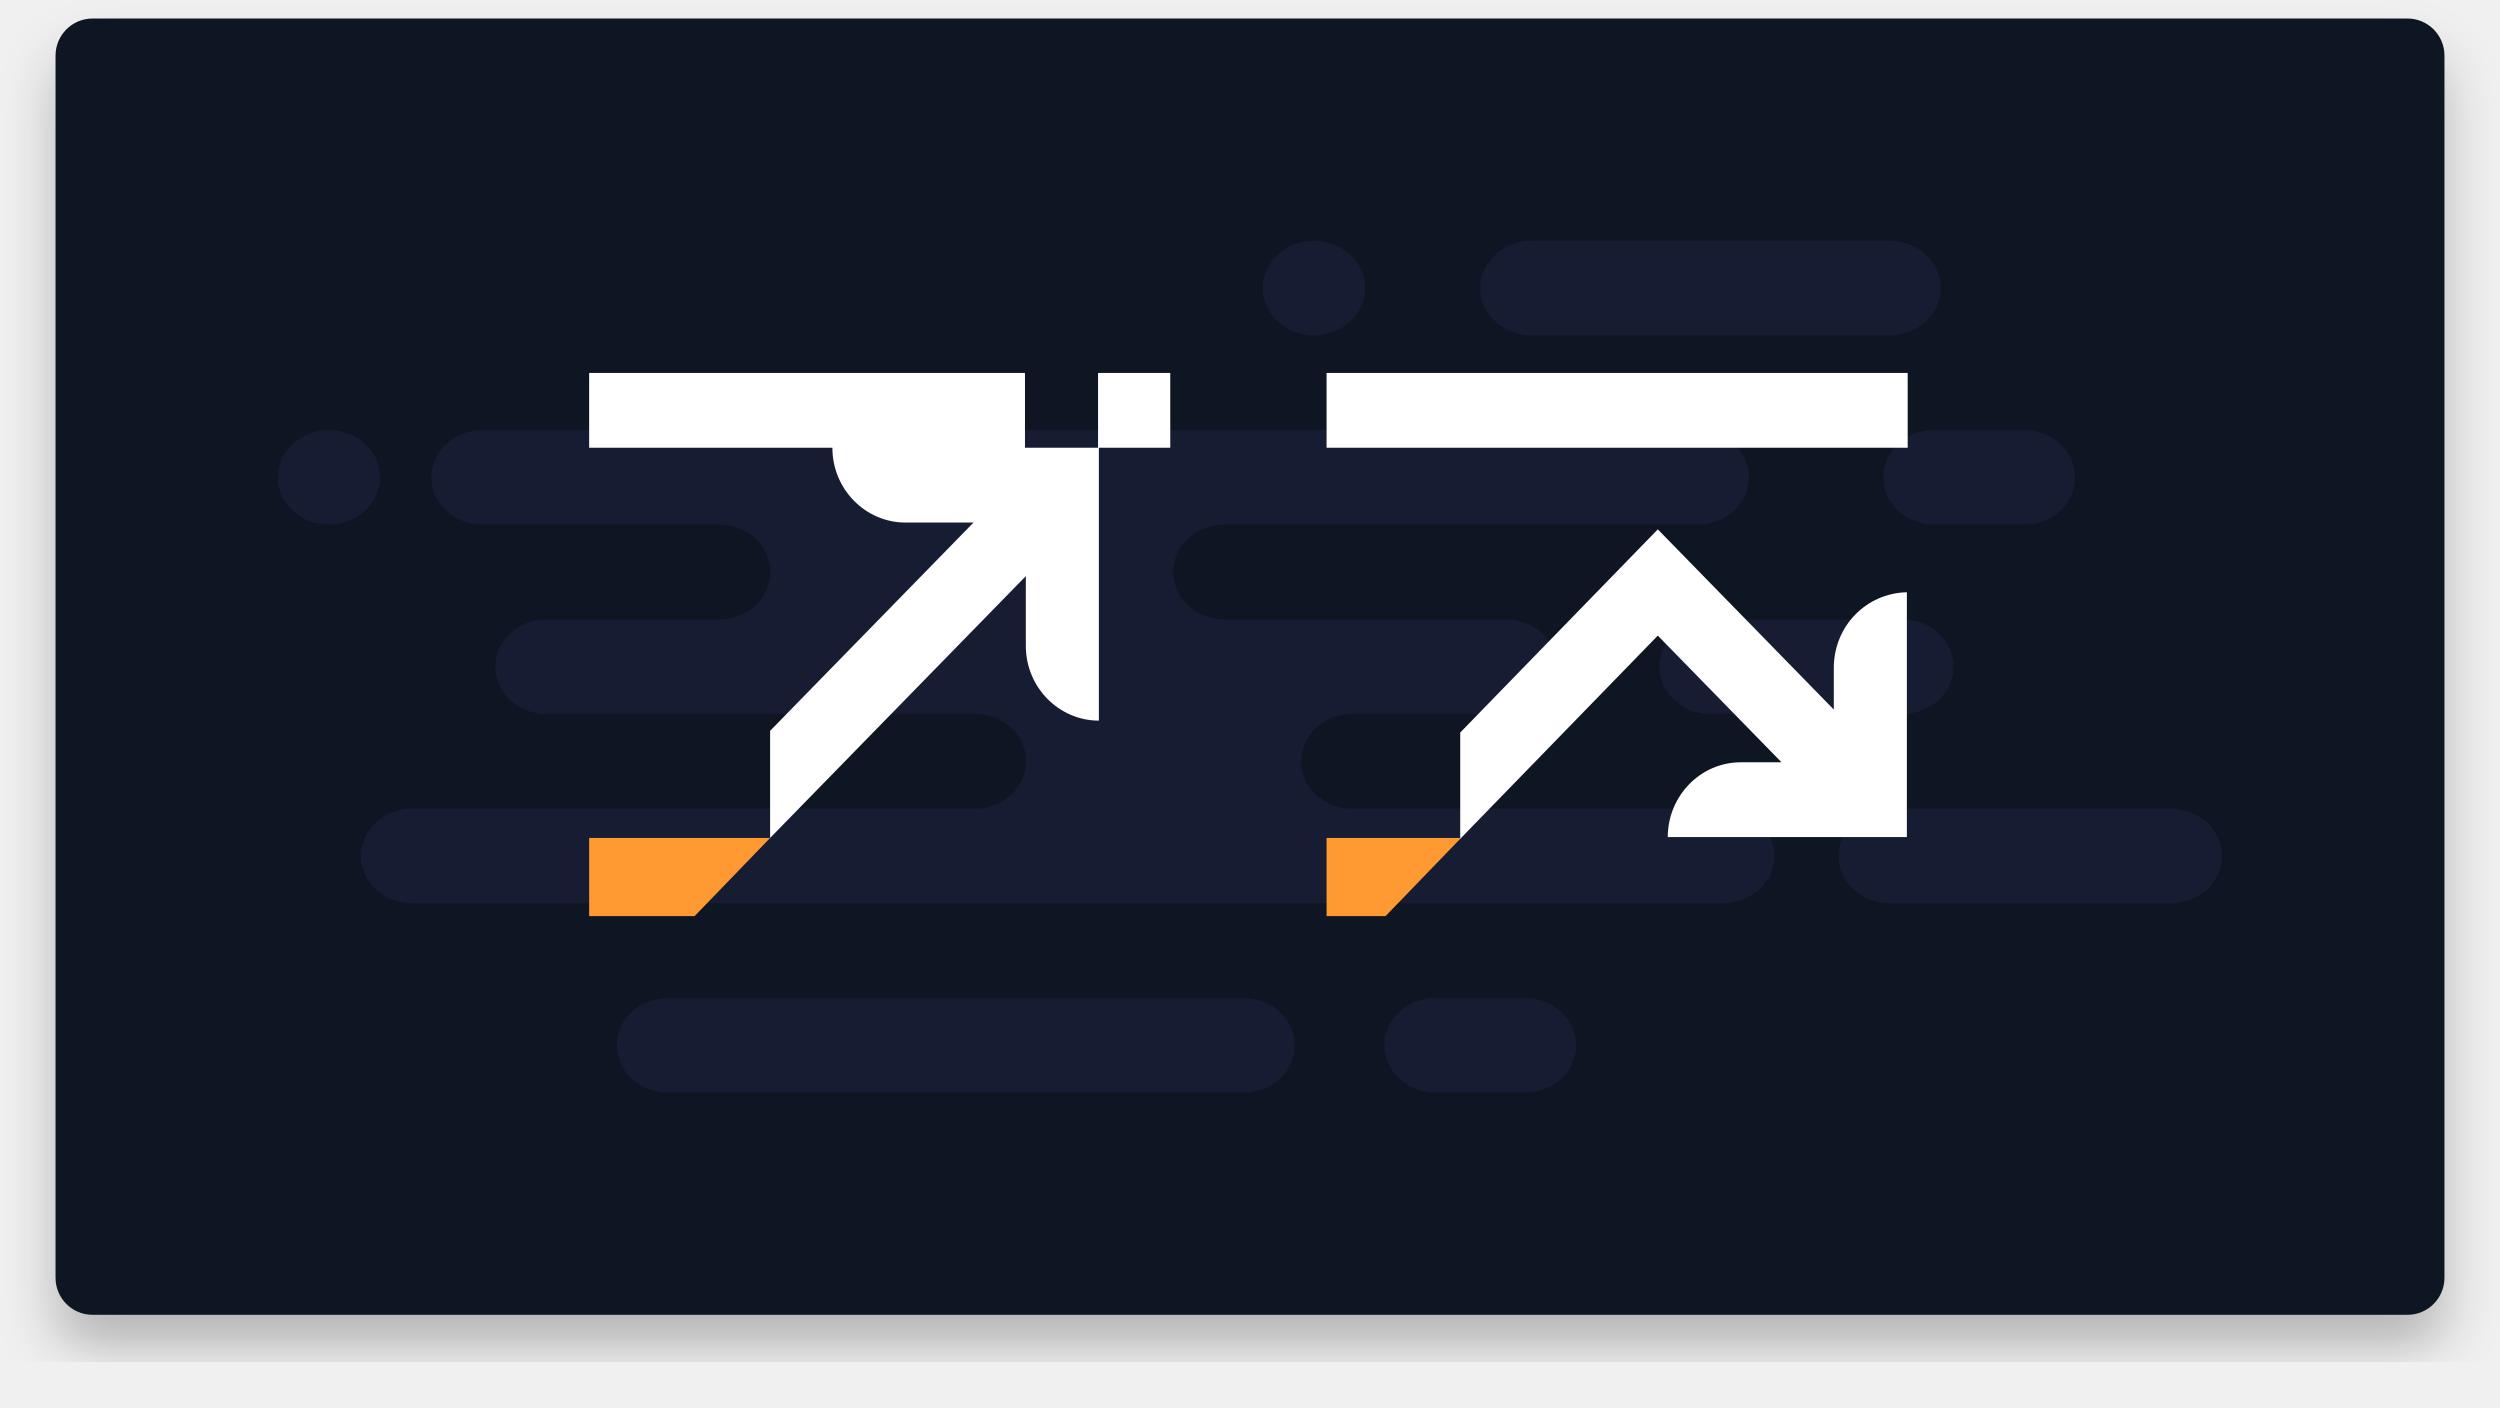
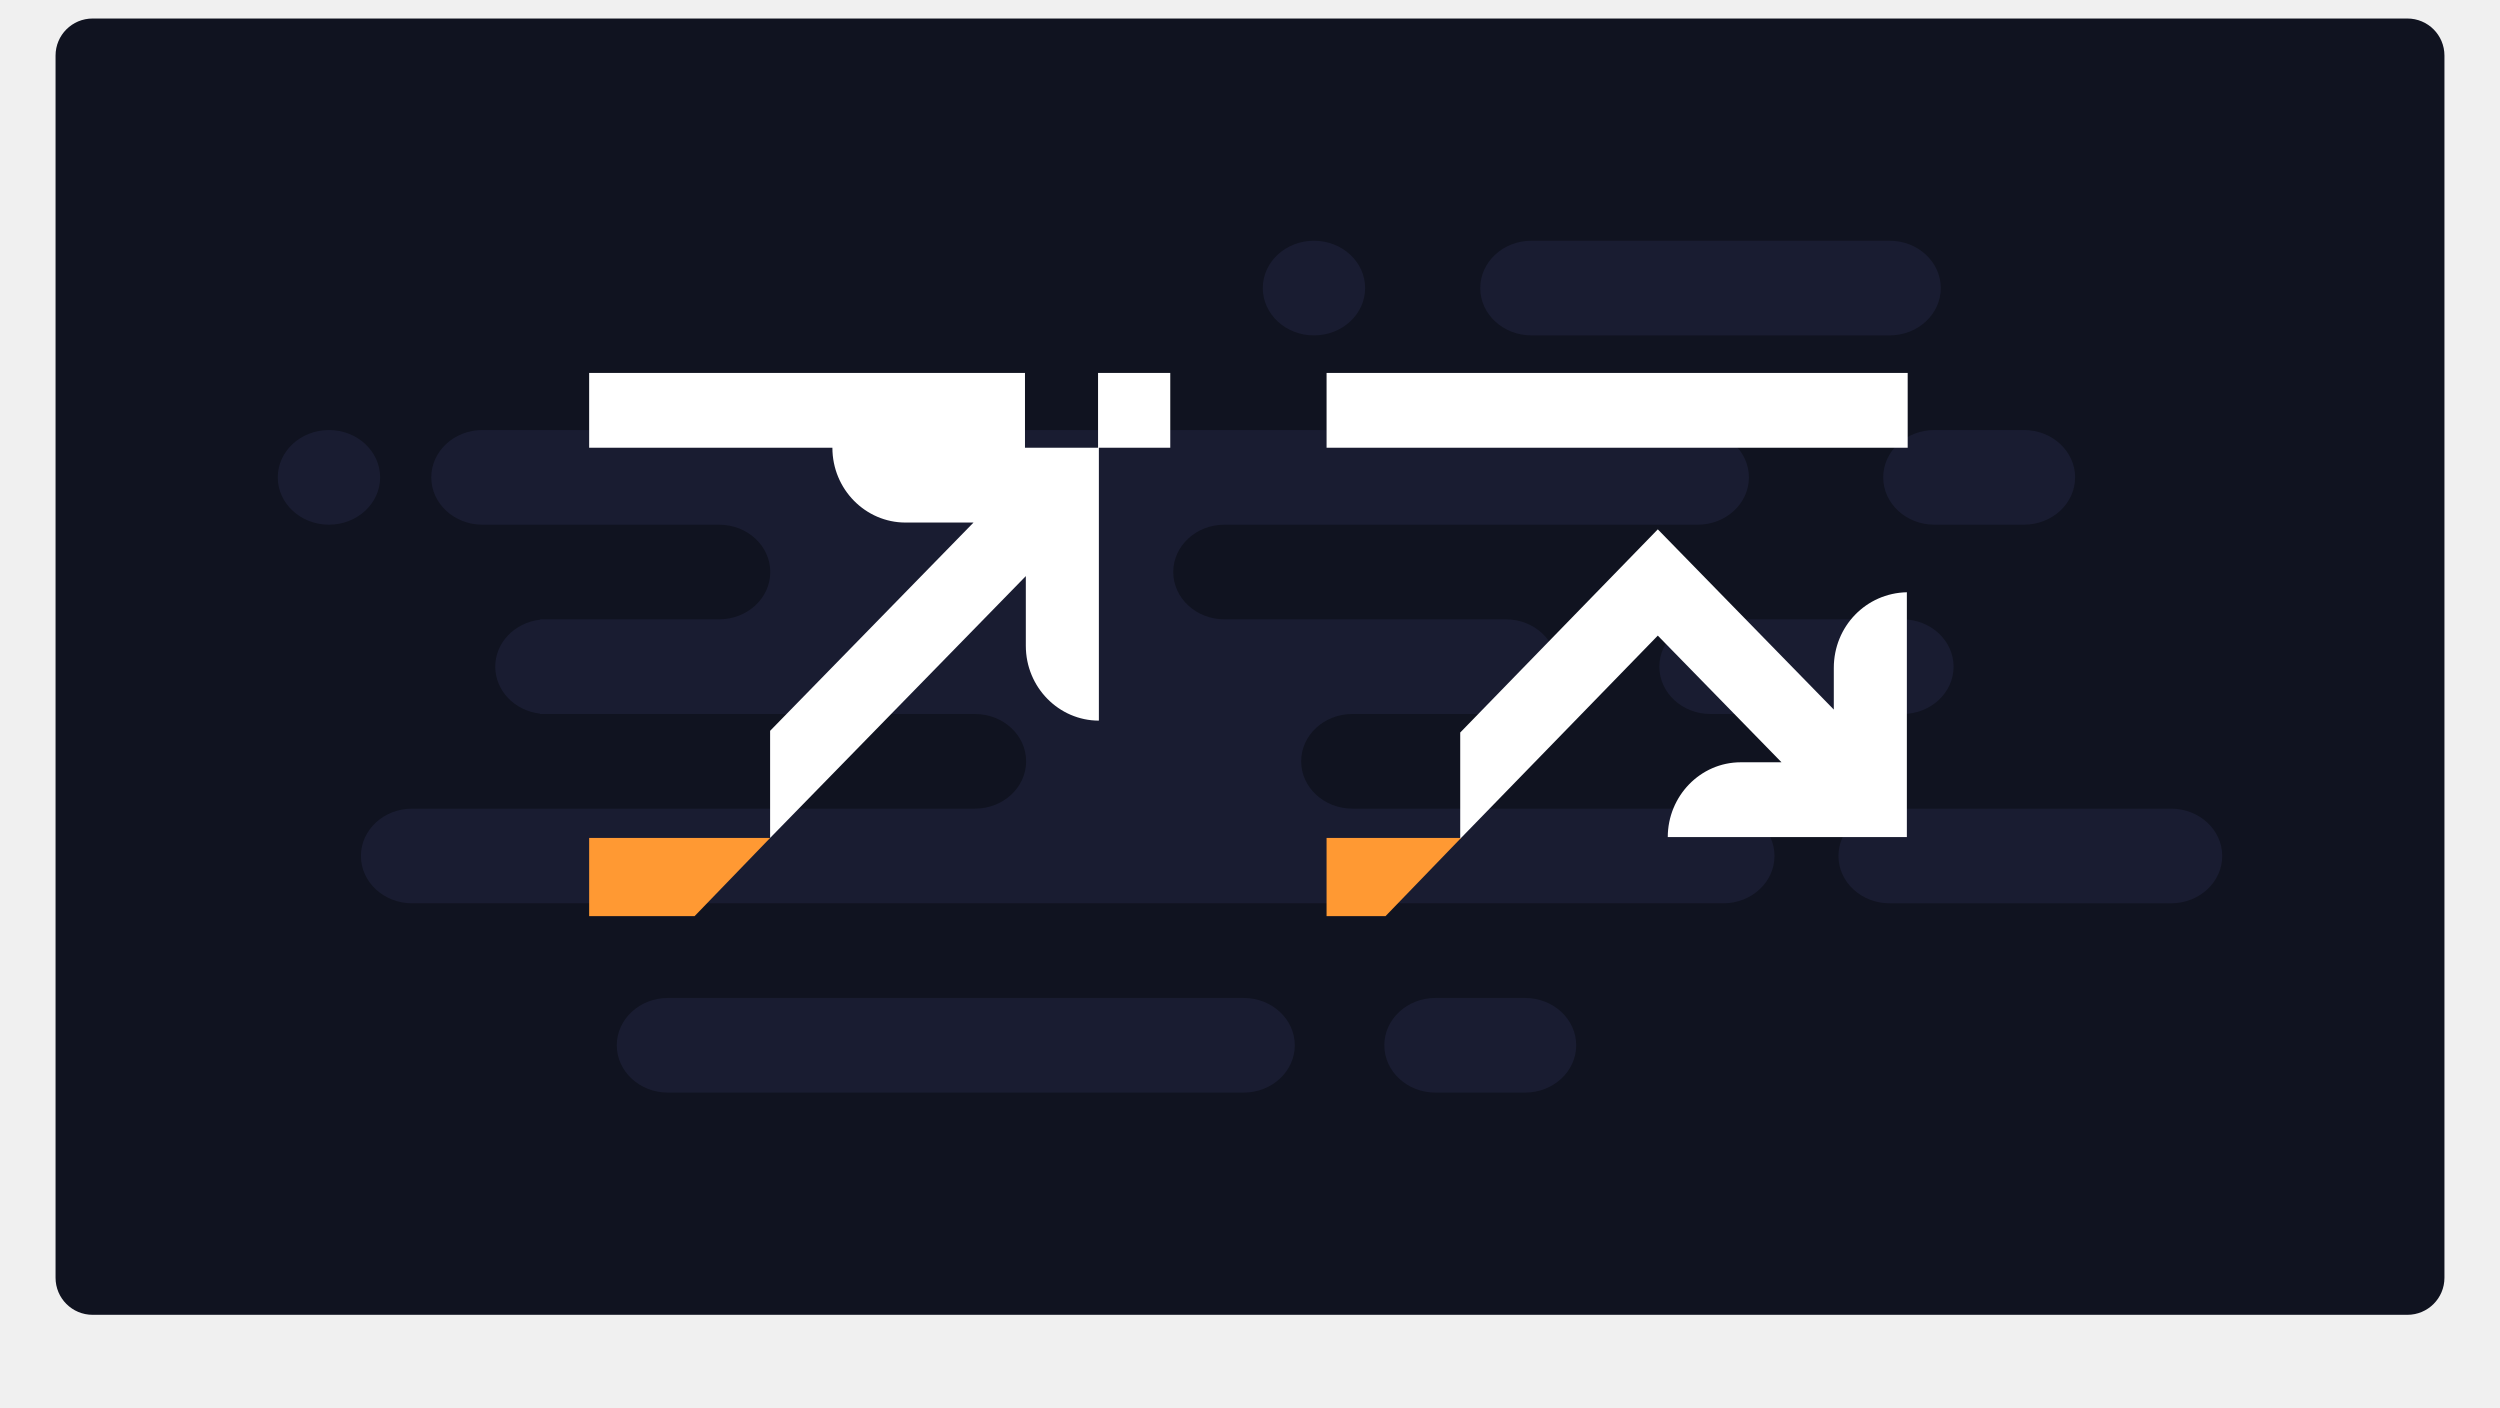
<svg xmlns="http://www.w3.org/2000/svg" width="270" height="152">
  <defs>
    <filter id="a" width="113.8%" height="107.1%" x="-6.9%" y="-3.5%" filterUnits="objectBoundingBox">
      <feOffset dy="4" in="SourceAlpha" result="shadowOffsetOuter1" />
      <feGaussianBlur in="shadowOffsetOuter1" result="shadowBlurOuter1" stdDeviation="3" />
      <feColorMatrix in="shadowBlurOuter1" result="shadowMatrixOuter1" values="0 0 0 0 0 0 0 0 0 0 0 0 0 0 0 0 0 0 0.24 0" />
      <feMerge>
        <feMergeNode in="shadowMatrixOuter1" />
        <feMergeNode in="SourceGraphic" />
      </feMerge>
    </filter>
  </defs>
-   <g fill="none" fill-rule="evenodd" filter="url(#a)" transform="translate(6 2)">
+   <g fill="none" fill-rule="evenodd" transform="translate(6 2)">
    <rect width="258" height="140" fill="#101320" fill-rule="nonzero" rx="4" />
    <path fill="#191C31" fill-rule="nonzero" d="M149.033 85.333h31.085c3.053 0 5.527 2.289 5.527 5.111 0 2.823-2.474 5.112-5.527 5.112H38.507c-3.053 0-5.527-2.289-5.527-5.112 0-2.822 2.474-5.11 5.527-5.11h60.79c3.051 0 5.525-2.289 5.525-5.112s-2.474-5.11-5.526-5.11H52.322v-.04c-2.763-.323-4.834-2.496-4.834-5.072s2.071-4.749 4.834-5.072v-.04h19.342c3.053 0 5.527-2.287 5.527-5.11 0-2.823-2.474-5.111-5.527-5.111H46.105c-3.052 0-5.526-2.289-5.526-5.111 0-2.823 2.474-5.112 5.526-5.112h131.25c3.052 0 5.527 2.289 5.527 5.112 0 2.822-2.475 5.11-5.527 5.11h-51.118c-3.052 0-5.526 2.289-5.526 5.112s2.474 5.11 5.526 5.11h30.395c3.052 0 5.526 2.29 5.526 5.112 0 2.823-2.474 5.111-5.526 5.111h-16.58c-3.051 0-5.526 2.288-5.526 5.111s2.475 5.111 5.527 5.111h8.98zM29.526 44.444c3.052 0 5.527 2.289 5.527 5.112 0 2.822-2.475 5.11-5.527 5.11S24 52.379 24 49.557c0-2.823 2.474-5.112 5.526-5.112zM159.395 24h38.684c3.052 0 5.526 2.288 5.526 5.111s-2.474 5.111-5.526 5.111h-38.684c-3.052 0-5.527-2.288-5.527-5.11 0-2.824 2.475-5.112 5.527-5.112zm-23.487 0c3.052 0 5.526 2.288 5.526 5.111s-2.474 5.111-5.526 5.111c-3.052 0-5.526-2.288-5.526-5.11 0-2.824 2.474-5.112 5.526-5.112zm67.006 20.444h9.672c3.052 0 5.526 2.289 5.526 5.112 0 2.822-2.474 5.11-5.526 5.11h-9.672c-3.052 0-5.526-2.288-5.526-5.11 0-2.823 2.474-5.112 5.526-5.112zM178.737 64.89h20.724c3.052 0 5.526 2.288 5.526 5.111s-2.474 5.111-5.526 5.111h-20.724c-3.052 0-5.526-2.288-5.526-5.111s2.474-5.111 5.526-5.111zm19.342 20.444h30.395c3.052 0 5.526 2.289 5.526 5.111 0 2.823-2.474 5.112-5.526 5.112h-30.395c-3.052 0-5.526-2.289-5.526-5.112 0-2.822 2.474-5.11 5.526-5.11zm-131.94 20.445h62.17c3.052 0 5.527 2.288 5.527 5.11 0 2.824-2.475 5.112-5.527 5.112H66.14c-3.053 0-5.527-2.288-5.527-5.111s2.474-5.111 5.526-5.111zm82.894 0h9.67c3.053 0 5.527 2.288 5.527 5.11 0 2.824-2.474 5.112-5.526 5.112h-9.671c-3.052 0-5.526-2.288-5.526-5.111s2.474-5.111 5.526-5.111z" />
    <path d="M137 38h63.658v63.658H137z" />
    <path fill="#FFF" d="M137.269 38.275h62.761v8.08H137.27v-8.08zm54.782 31.86c0-4.499 3.497-8.08 7.89-8.171v26.442h-25.822c0-4.407 3.497-8.08 7.89-8.08h4.393l-13.359-13.68-21.339 21.944V77.113l21.339-21.944 19.008 19.465v-4.499z" />
    <path fill="#F93" d="M137.269 88.498v8.447h6.366l8.159-8.447z" />
    <g>
      <path d="M57 38h63.658v63.658H57z" />
      <path fill="#FFF" d="M104.699 46.355h7.89v-8.08h7.8v8.08h-7.71v29.473c-4.304 0-7.89-3.581-7.89-8.08v-7.529L77.172 88.498V76.929L99.14 54.435h-7.352c-4.304 0-7.89-3.581-7.89-8.08h-26.27v-8.08h47.07v8.08z" />
      <path fill="#F93" d="M57.628 88.498v8.447h11.386l8.159-8.447z" />
    </g>
  </g>
</svg>
